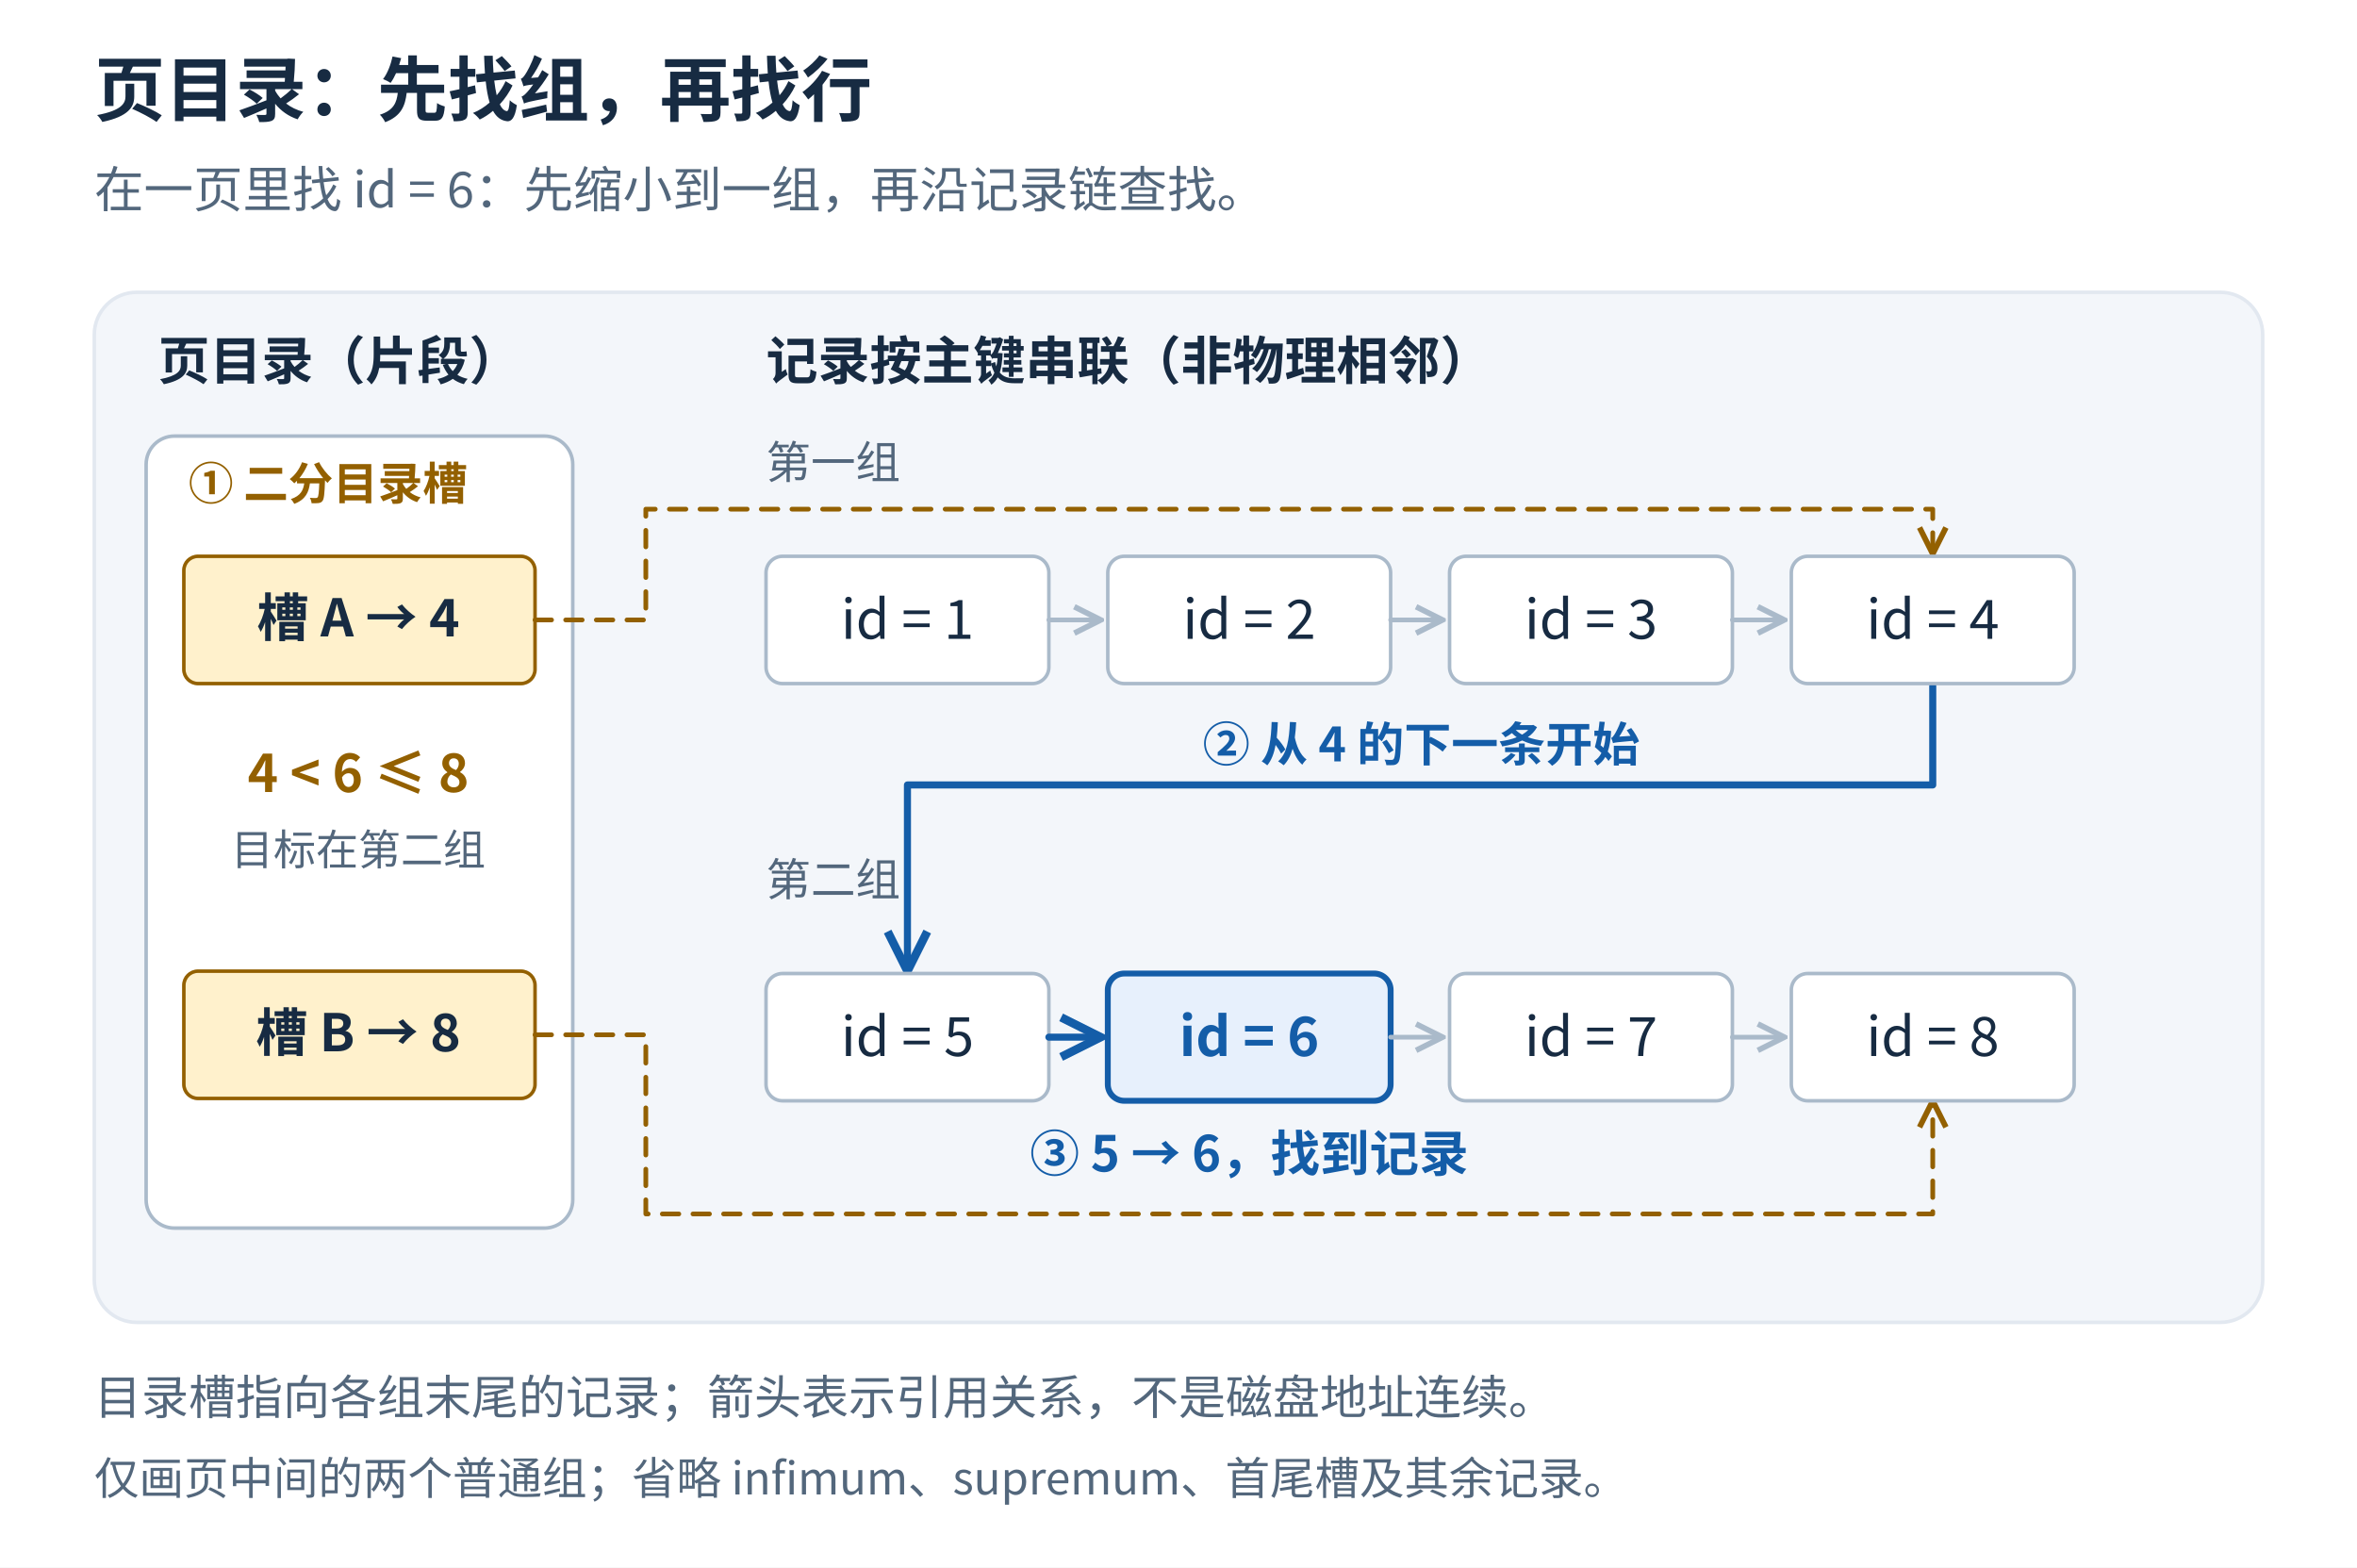
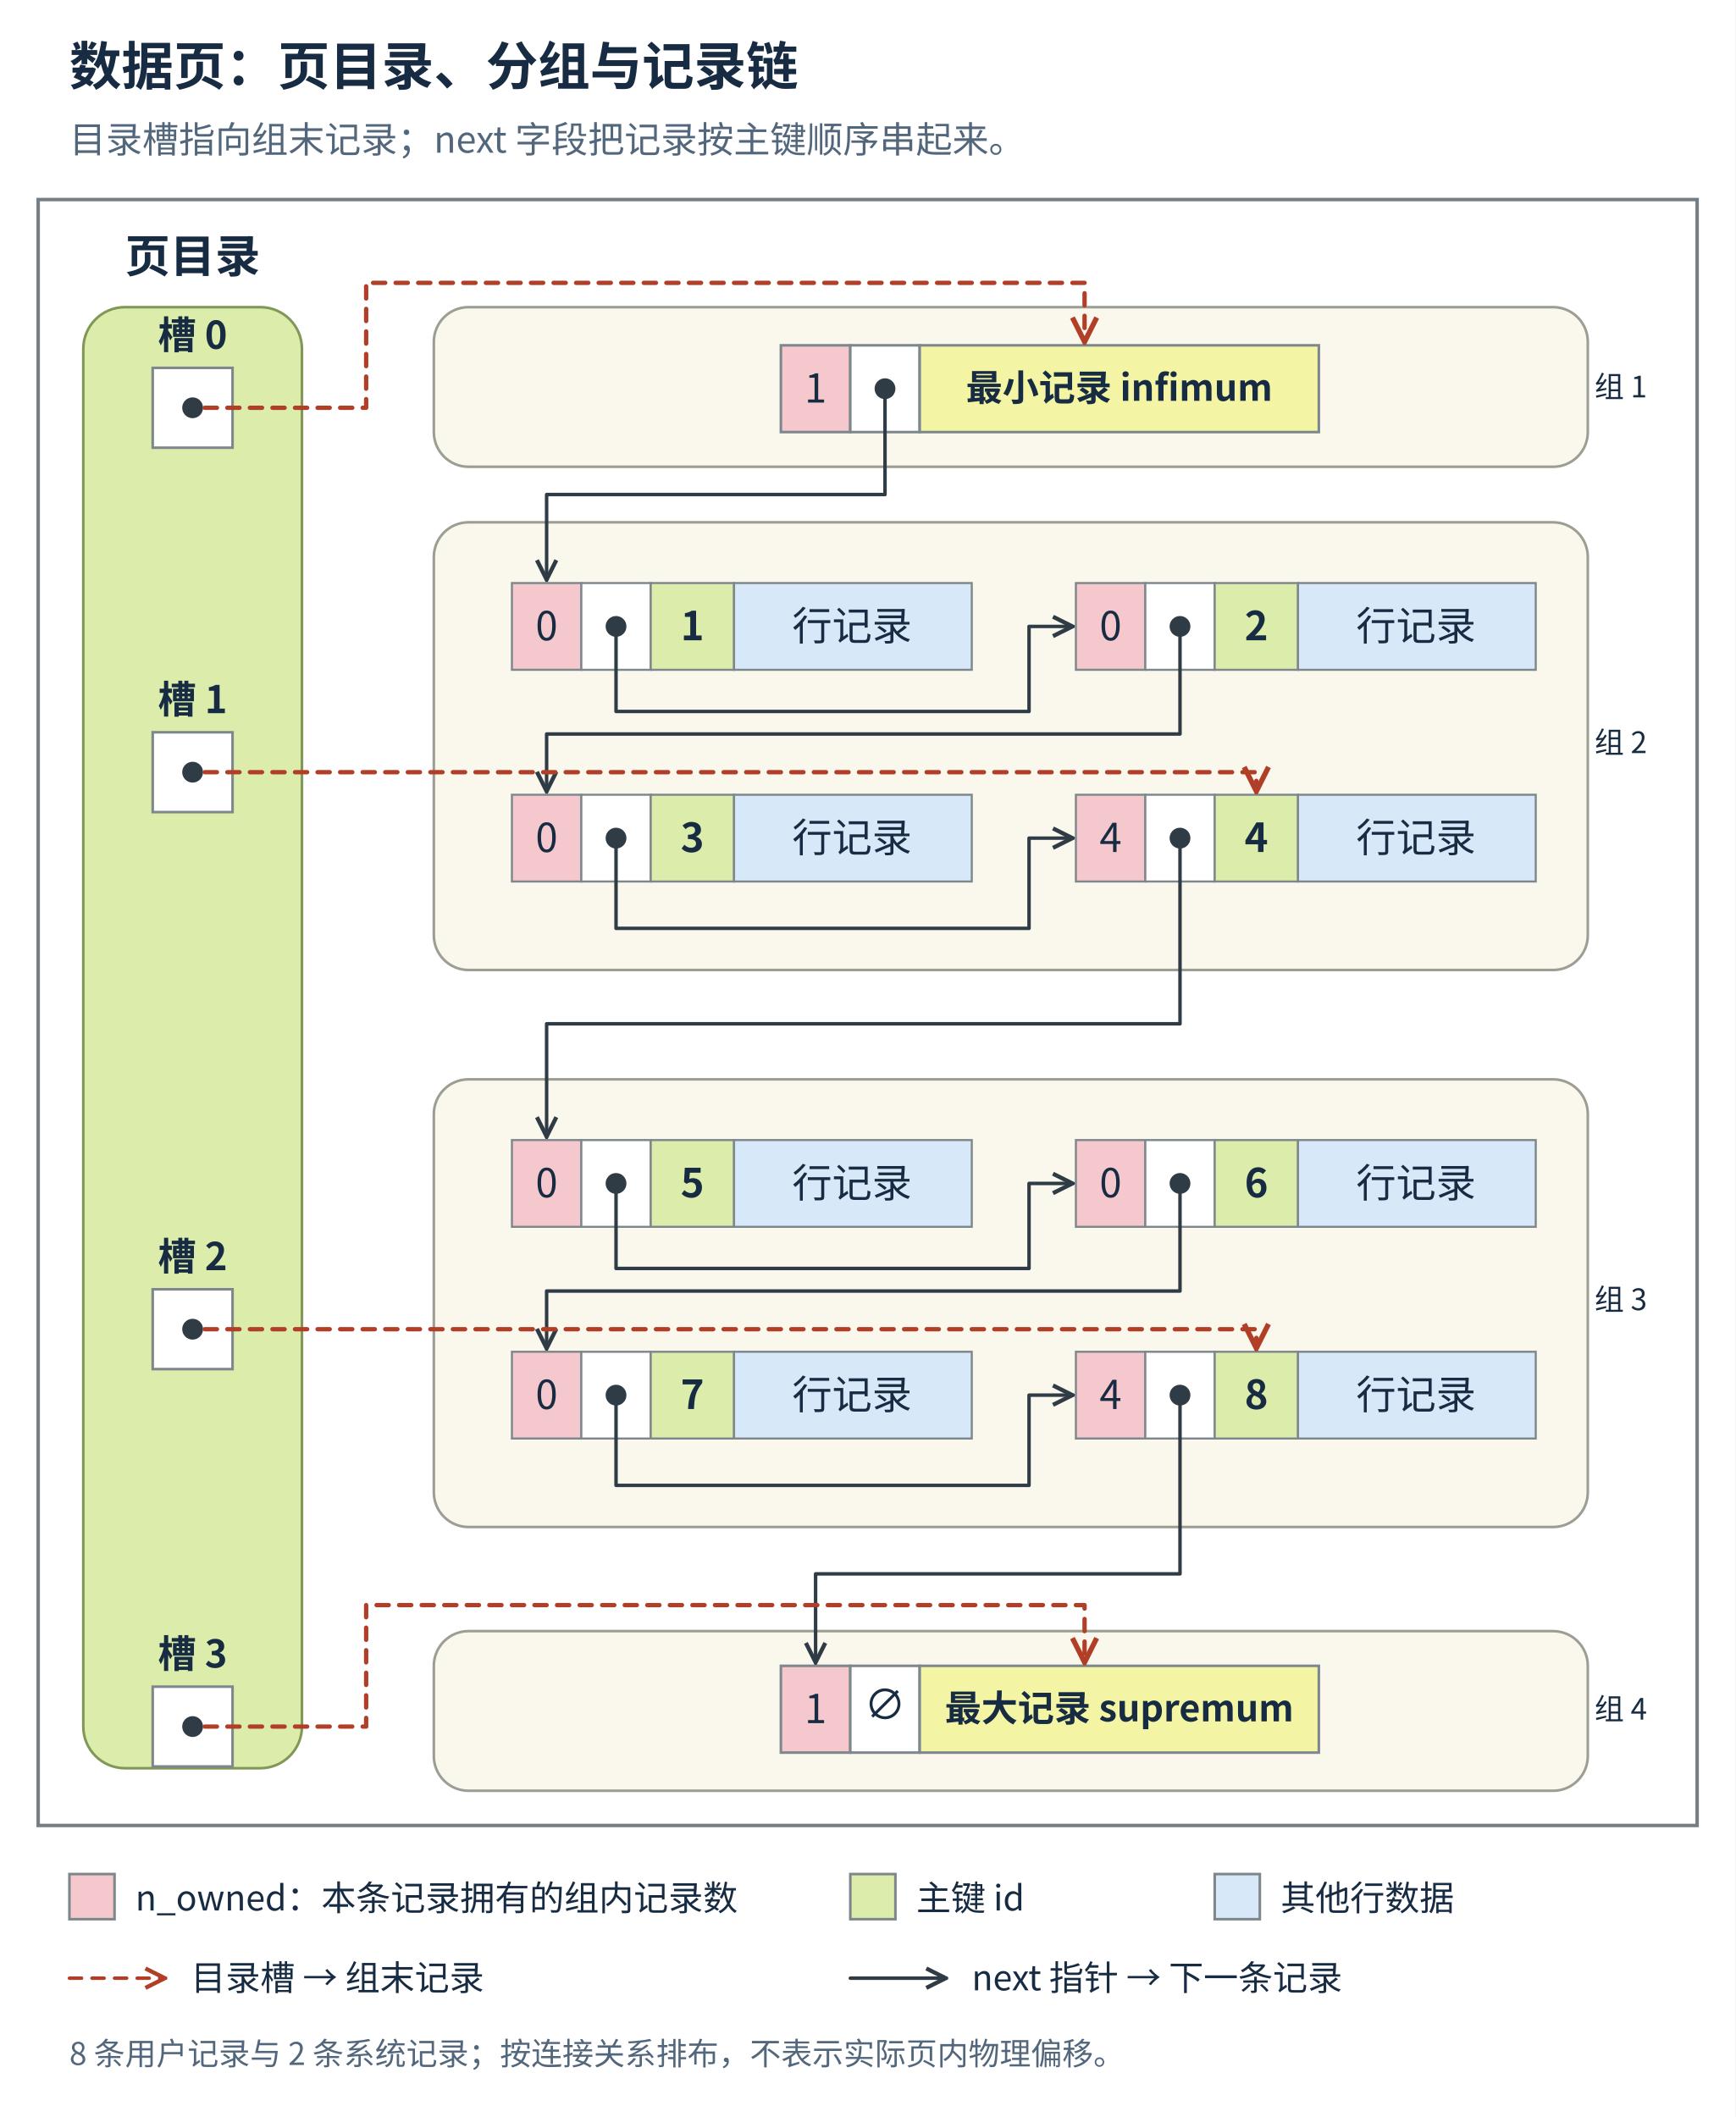
- <svg xmlns="http://www.w3.org/2000/svg" width="1000" height="665" viewBox="0 0 1000 665" role="img" aria-labelledby="title desc">
+ <svg xmlns="http://www.w3.org/2000/svg" width="1000" height="1220" viewBox="0 0 1000 1220" role="img" aria-labelledby="title desc">
  <defs>
-     <marker id="arrow-gray" viewBox="0 0 10 10" refX="9" refY="5" markerWidth="7" markerHeight="7" orient="auto-start-reverse">
+     <marker id="arrow-line" viewBox="0 0 10 10" refX="9" refY="5" markerWidth="7" markerHeight="7" orient="auto-start-reverse">
      <path d="M 1 1 L 9 5 L 1 9" fill="none" stroke="#AABACA" stroke-width="1.7" />
    </marker>
    <marker id="arrow-blue" viewBox="0 0 10 10" refX="9" refY="5" markerWidth="7" markerHeight="7" orient="auto-start-reverse">
      <path d="M 1 1 L 9 5 L 1 9" fill="none" stroke="#145DA8" stroke-width="1.7" />
    </marker>
    <marker id="arrow-amber" viewBox="0 0 10 10" refX="9" refY="5" markerWidth="7" markerHeight="7" orient="auto-start-reverse">
      <path d="M 1 1 L 9 5 L 1 9" fill="none" stroke="#936000" stroke-width="1.7" />
    </marker>
+     <marker id="arrow-red" viewBox="0 0 10 10" refX="9" refY="5" markerWidth="7" markerHeight="7" orient="auto-start-reverse">
+       <path d="M 1 1 L 9 5 L 1 9" fill="none" stroke="#B13F28" stroke-width="1.7" />
+     </marker>
+     <marker id="arrow-black" viewBox="0 0 10 10" refX="9" refY="5" markerWidth="7" markerHeight="7" orient="auto-start-reverse">
+       <path d="M 1 1 L 9 5 L 1 9" fill="none" stroke="#303C45" stroke-width="1.7" />
+     </marker>
  </defs>
-   <rect x="0" y="0" width="1000" height="665" rx="0" fill="#FFFFFF" stroke="none" stroke-width="1.5" />
-   <text x="40" y="49" fill="#172B42" font-size="30" font-weight="700" text-anchor="start" font-family="PingFang SC, Microsoft YaHei, Noto Sans CJK SC, sans-serif">页目录：先找组，再找行</text>
-   <text x="40" y="88" fill="#53677C" font-size="21" font-weight="400" text-anchor="start" font-family="PingFang SC, Microsoft YaHei, Noto Sans CJK SC, sans-serif">在一页里找 id = 6：先缩小到一组，再沿记录链查找。</text>
-   <rect x="40" y="124" width="920" height="437" rx="18" fill="#F3F6FA" stroke="#E2E8F0" stroke-width="1.5" />
-   <text x="67" y="161" fill="#172B42" font-size="22" font-weight="600" text-anchor="start" font-family="PingFang SC, Microsoft YaHei, Noto Sans CJK SC, sans-serif">页目录（片段）</text>
-   <text x="325" y="161" fill="#172B42" font-size="22" font-weight="600" text-anchor="start" font-family="PingFang SC, Microsoft YaHei, Noto Sans CJK SC, sans-serif">记录按主键串联（非物理相邻）</text>
-   <rect x="62" y="185" width="181" height="336" rx="12" fill="#FFFFFF" stroke="#AABACA" stroke-width="1.5" />
-   <text x="80" y="212" fill="#936000" font-size="19" font-weight="600" text-anchor="start" font-family="PingFang SC, Microsoft YaHei, Noto Sans CJK SC, sans-serif">① 二分目录槽</text>
-   <rect x="78" y="236" width="149" height="54" rx="6" fill="#FFF1CC" stroke="#936000" stroke-width="1.5" />
-   <text x="152" y="270" fill="#172B42" font-size="22" font-weight="600" text-anchor="middle" font-family="PingFang SC, Microsoft YaHei, Noto Sans CJK SC, sans-serif">槽 A → 4</text>
-   <rect x="78" y="412" width="149" height="54" rx="6" fill="#FFF1CC" stroke="#936000" stroke-width="1.5" />
-   <text x="152" y="446" fill="#172B42" font-size="22" font-weight="600" text-anchor="middle" font-family="PingFang SC, Microsoft YaHei, Noto Sans CJK SC, sans-serif">槽 B → 8</text>
-   <text x="152" y="336" fill="#936000" font-size="22" font-weight="700" text-anchor="middle" font-family="PingFang SC, Microsoft YaHei, Noto Sans CJK SC, sans-serif">4 &lt; 6 ≤ 8</text>
-   <text x="152" y="367" fill="#53677C" font-size="18" font-weight="400" text-anchor="middle" font-family="PingFang SC, Microsoft YaHei, Noto Sans CJK SC, sans-serif">目标在第二组</text>
-   <text x="325" y="203" fill="#53677C" font-size="19" font-weight="400" text-anchor="start" font-family="PingFang SC, Microsoft YaHei, Noto Sans CJK SC, sans-serif">第一组</text>
-   <text x="325" y="380" fill="#53677C" font-size="19" font-weight="400" text-anchor="start" font-family="PingFang SC, Microsoft YaHei, Noto Sans CJK SC, sans-serif">第二组</text>
-   <polyline points="227,263 274,263 274,216 820,216 820,235" fill="none" stroke="#936000" stroke-width="2" stroke-linecap="round" stroke-linejoin="round" stroke-dasharray="7 6" marker-end="url(#arrow-amber)" />
-   <polyline points="227,439 274,439 274,515 820,515 820,467" fill="none" stroke="#936000" stroke-width="2" stroke-linecap="round" stroke-linejoin="round" stroke-dasharray="7 6" marker-end="url(#arrow-amber)" />
-   <polyline points="820,291 820,333 385,333 385,412" fill="none" stroke="#145DA8" stroke-width="3" stroke-linecap="round" stroke-linejoin="round" marker-end="url(#arrow-blue)" />
-   <text x="603" y="323" fill="#145DA8" font-size="20" font-weight="600" text-anchor="middle" font-family="PingFang SC, Microsoft YaHei, Noto Sans CJK SC, sans-serif">② 从 4 的下一条开始</text>
-   <rect x="325" y="236" width="120" height="54" rx="7" fill="#FFFFFF" stroke="#AABACA" stroke-width="1.5" />
-   <text x="385" y="271" fill="#172B42" font-size="23" font-weight="400" text-anchor="middle" font-family="PingFang SC, Microsoft YaHei, Noto Sans CJK SC, sans-serif">id = 1</text>
-   <polyline points="445,263 467,263" fill="none" stroke="#AABACA" stroke-width="2" stroke-linecap="round" stroke-linejoin="round" marker-end="url(#arrow-gray)" />
-   <rect x="470" y="236" width="120" height="54" rx="7" fill="#FFFFFF" stroke="#AABACA" stroke-width="1.5" />
-   <text x="530" y="271" fill="#172B42" font-size="23" font-weight="400" text-anchor="middle" font-family="PingFang SC, Microsoft YaHei, Noto Sans CJK SC, sans-serif">id = 2</text>
-   <polyline points="590,263 612,263" fill="none" stroke="#AABACA" stroke-width="2" stroke-linecap="round" stroke-linejoin="round" marker-end="url(#arrow-gray)" />
-   <rect x="615" y="236" width="120" height="54" rx="7" fill="#FFFFFF" stroke="#AABACA" stroke-width="1.5" />
-   <text x="675" y="271" fill="#172B42" font-size="23" font-weight="400" text-anchor="middle" font-family="PingFang SC, Microsoft YaHei, Noto Sans CJK SC, sans-serif">id = 3</text>
-   <polyline points="735,263 757,263" fill="none" stroke="#AABACA" stroke-width="2" stroke-linecap="round" stroke-linejoin="round" marker-end="url(#arrow-gray)" />
-   <rect x="760" y="236" width="120" height="54" rx="7" fill="#FFFFFF" stroke="#AABACA" stroke-width="1.5" />
-   <text x="820" y="271" fill="#172B42" font-size="23" font-weight="400" text-anchor="middle" font-family="PingFang SC, Microsoft YaHei, Noto Sans CJK SC, sans-serif">id = 4</text>
-   <rect x="325" y="413" width="120" height="54" rx="7" fill="#FFFFFF" stroke="#AABACA" stroke-width="1.5" />
-   <text x="385" y="448" fill="#172B42" font-size="23" font-weight="400" text-anchor="middle" font-family="PingFang SC, Microsoft YaHei, Noto Sans CJK SC, sans-serif">id = 5</text>
-   <polyline points="445,440 467,440" fill="none" stroke="#145DA8" stroke-width="3" stroke-linecap="round" stroke-linejoin="round" marker-end="url(#arrow-blue)" />
-   <rect x="470" y="413" width="120" height="54" rx="7" fill="#E7F0FC" stroke="#145DA8" stroke-width="2.5" />
-   <text x="530" y="448" fill="#145DA8" font-size="23" font-weight="700" text-anchor="middle" font-family="PingFang SC, Microsoft YaHei, Noto Sans CJK SC, sans-serif">id = 6</text>
-   <polyline points="590,440 612,440" fill="none" stroke="#AABACA" stroke-width="2" stroke-linecap="round" stroke-linejoin="round" marker-end="url(#arrow-gray)" />
-   <rect x="615" y="413" width="120" height="54" rx="7" fill="#FFFFFF" stroke="#AABACA" stroke-width="1.5" />
-   <text x="675" y="448" fill="#172B42" font-size="23" font-weight="400" text-anchor="middle" font-family="PingFang SC, Microsoft YaHei, Noto Sans CJK SC, sans-serif">id = 7</text>
-   <polyline points="735,440 757,440" fill="none" stroke="#AABACA" stroke-width="2" stroke-linecap="round" stroke-linejoin="round" marker-end="url(#arrow-gray)" />
-   <rect x="760" y="413" width="120" height="54" rx="7" fill="#FFFFFF" stroke="#AABACA" stroke-width="1.5" />
-   <text x="820" y="448" fill="#172B42" font-size="23" font-weight="400" text-anchor="middle" font-family="PingFang SC, Microsoft YaHei, Noto Sans CJK SC, sans-serif">id = 8</text>
-   <text x="530" y="497" fill="#145DA8" font-size="21" font-weight="600" text-anchor="middle" font-family="PingFang SC, Microsoft YaHei, Noto Sans CJK SC, sans-serif">③ 5 → 6，找到记录</text>
-   <text x="40" y="600" fill="#53677C" font-size="20" font-weight="400" text-anchor="start" font-family="PingFang SC, Microsoft YaHei, Noto Sans CJK SC, sans-serif">目录槽指向各组末尾的记录；箭头表示引用关系，不是磁盘地址连续。</text>
-   <text x="40" y="634" fill="#53677C" font-size="19" font-weight="400" text-anchor="start" font-family="PingFang SC, Microsoft YaHei, Noto Sans CJK SC, sans-serif">仅画页中间的两个普通组；省略 infimum、supremum、首尾槽及其余记录。</text>
+   <rect x="0" y="0" width="1000" height="1220" rx="0" fill="#FFFFFF" stroke="none" stroke-width="1.5" />
+   <text x="40" y="49" fill="#172B42" font-size="30" font-weight="700" text-anchor="start" font-family="PingFang SC, Microsoft YaHei, Noto Sans CJK SC, sans-serif">数据页：页目录、分组与记录链</text>
+   <text x="40" y="88" fill="#53677C" font-size="21" font-weight="400" text-anchor="start" font-family="PingFang SC, Microsoft YaHei, Noto Sans CJK SC, sans-serif">目录槽指向组末记录；next 字段把记录按主键顺序串起来。</text>
+   <rect x="22" y="115" width="956" height="937" rx="0" fill="#FFFFFF" stroke="#747E84" stroke-width="2" />
+   <text x="111" y="157" fill="#172B42" font-size="26" font-weight="700" text-anchor="middle" font-family="PingFang SC, Microsoft YaHei, Noto Sans CJK SC, sans-serif">页目录</text>
+   <rect x="48" y="177" width="126" height="842" rx="24" fill="#DCECAB" stroke="#809758" stroke-width="1.5" />
+   <rect x="250" y="177" width="665" height="92" rx="20" fill="#FAF8ED" stroke="#9C9E93" stroke-width="1.5" />
+   <rect x="250" y="301" width="665" height="258" rx="20" fill="#FAF8ED" stroke="#9C9E93" stroke-width="1.5" />
+   <rect x="250" y="622" width="665" height="258" rx="20" fill="#FAF8ED" stroke="#9C9E93" stroke-width="1.5" />
+   <rect x="250" y="940" width="665" height="92" rx="20" fill="#FAF8ED" stroke="#9C9E93" stroke-width="1.5" />
+   <text x="934" y="229" fill="#172B42" font-size="17" font-weight="400" text-anchor="middle" font-family="PingFang SC, Microsoft YaHei, Noto Sans CJK SC, sans-serif">组 1</text>
+   <text x="934" y="434" fill="#172B42" font-size="17" font-weight="400" text-anchor="middle" font-family="PingFang SC, Microsoft YaHei, Noto Sans CJK SC, sans-serif">组 2</text>
+   <text x="934" y="755" fill="#172B42" font-size="17" font-weight="400" text-anchor="middle" font-family="PingFang SC, Microsoft YaHei, Noto Sans CJK SC, sans-serif">组 3</text>
+   <text x="934" y="991" fill="#172B42" font-size="17" font-weight="400" text-anchor="middle" font-family="PingFang SC, Microsoft YaHei, Noto Sans CJK SC, sans-serif">组 4</text>
+   <text x="111" y="201" fill="#172B42" font-size="22" font-weight="600" text-anchor="middle" font-family="PingFang SC, Microsoft YaHei, Noto Sans CJK SC, sans-serif">槽 0</text>
+   <rect x="88" y="212" width="46" height="46" rx="0" fill="#FFFFFF" stroke="#7E888C" stroke-width="1.5" />
+   <circle cx="111" cy="235" r="6" fill="#303C45" />
+   <text x="111" y="411" fill="#172B42" font-size="22" font-weight="600" text-anchor="middle" font-family="PingFang SC, Microsoft YaHei, Noto Sans CJK SC, sans-serif">槽 1</text>
+   <rect x="88" y="422" width="46" height="46" rx="0" fill="#FFFFFF" stroke="#7E888C" stroke-width="1.5" />
+   <circle cx="111" cy="445" r="6" fill="#303C45" />
+   <text x="111" y="732" fill="#172B42" font-size="22" font-weight="600" text-anchor="middle" font-family="PingFang SC, Microsoft YaHei, Noto Sans CJK SC, sans-serif">槽 2</text>
+   <rect x="88" y="743" width="46" height="46" rx="0" fill="#FFFFFF" stroke="#7E888C" stroke-width="1.5" />
+   <circle cx="111" cy="766" r="6" fill="#303C45" />
+   <text x="111" y="961" fill="#172B42" font-size="22" font-weight="600" text-anchor="middle" font-family="PingFang SC, Microsoft YaHei, Noto Sans CJK SC, sans-serif">槽 3</text>
+   <rect x="88" y="972" width="46" height="46" rx="0" fill="#FFFFFF" stroke="#7E888C" stroke-width="1.5" />
+   <circle cx="111" cy="995" r="6" fill="#303C45" />
+   <rect x="450" y="199" width="40" height="50" rx="0" fill="#F4C8CC" stroke="#7E888C" stroke-width="1.5" />
+   <rect x="490" y="199" width="40" height="50" rx="0" fill="#FFFFFF" stroke="#7E888C" stroke-width="1.5" />
+   <rect x="530" y="199" width="230" height="50" rx="0" fill="#F4F5A4" stroke="#7E888C" stroke-width="1.5" />
+   <text x="470" y="232" fill="#172B42" font-size="23" font-weight="400" text-anchor="middle" font-family="PingFang SC, Microsoft YaHei, Noto Sans CJK SC, sans-serif">1</text>
+   <circle cx="510" cy="224" r="6" fill="#303C45" />
+   <text x="645" y="231" fill="#172B42" font-size="21" font-weight="600" text-anchor="middle" font-family="PingFang SC, Microsoft YaHei, Noto Sans CJK SC, sans-serif">最小记录 infimum</text>
+   <rect x="295" y="336" width="40" height="50" rx="0" fill="#F4C8CC" stroke="#7E888C" stroke-width="1.2" />
+   <rect x="335" y="336" width="40" height="50" rx="0" fill="#FFFFFF" stroke="#7E888C" stroke-width="1.2" />
+   <rect x="375" y="336" width="48" height="50" rx="0" fill="#DCECAB" stroke="#7E888C" stroke-width="1.2" />
+   <rect x="423" y="336" width="137" height="50" rx="0" fill="#D7E8F9" stroke="#7E888C" stroke-width="1.2" />
+   <text x="315" y="369" fill="#172B42" font-size="23" font-weight="400" text-anchor="middle" font-family="PingFang SC, Microsoft YaHei, Noto Sans CJK SC, sans-serif">0</text>
+   <circle cx="355" cy="361" r="6" fill="#303C45" />
+   <text x="399" y="369" fill="#172B42" font-size="23" font-weight="600" text-anchor="middle" font-family="PingFang SC, Microsoft YaHei, Noto Sans CJK SC, sans-serif">1</text>
+   <text x="491" y="369" fill="#172B42" font-size="23" font-weight="400" text-anchor="middle" font-family="PingFang SC, Microsoft YaHei, Noto Sans CJK SC, sans-serif">行记录</text>
+   <rect x="620" y="336" width="40" height="50" rx="0" fill="#F4C8CC" stroke="#7E888C" stroke-width="1.2" />
+   <rect x="660" y="336" width="40" height="50" rx="0" fill="#FFFFFF" stroke="#7E888C" stroke-width="1.2" />
+   <rect x="700" y="336" width="48" height="50" rx="0" fill="#DCECAB" stroke="#7E888C" stroke-width="1.2" />
+   <rect x="748" y="336" width="137" height="50" rx="0" fill="#D7E8F9" stroke="#7E888C" stroke-width="1.2" />
+   <text x="640" y="369" fill="#172B42" font-size="23" font-weight="400" text-anchor="middle" font-family="PingFang SC, Microsoft YaHei, Noto Sans CJK SC, sans-serif">0</text>
+   <circle cx="680" cy="361" r="6" fill="#303C45" />
+   <text x="724" y="369" fill="#172B42" font-size="23" font-weight="600" text-anchor="middle" font-family="PingFang SC, Microsoft YaHei, Noto Sans CJK SC, sans-serif">2</text>
+   <text x="816" y="369" fill="#172B42" font-size="23" font-weight="400" text-anchor="middle" font-family="PingFang SC, Microsoft YaHei, Noto Sans CJK SC, sans-serif">行记录</text>
+   <rect x="295" y="458" width="40" height="50" rx="0" fill="#F4C8CC" stroke="#7E888C" stroke-width="1.2" />
+   <rect x="335" y="458" width="40" height="50" rx="0" fill="#FFFFFF" stroke="#7E888C" stroke-width="1.2" />
+   <rect x="375" y="458" width="48" height="50" rx="0" fill="#DCECAB" stroke="#7E888C" stroke-width="1.2" />
+   <rect x="423" y="458" width="137" height="50" rx="0" fill="#D7E8F9" stroke="#7E888C" stroke-width="1.2" />
+   <text x="315" y="491" fill="#172B42" font-size="23" font-weight="400" text-anchor="middle" font-family="PingFang SC, Microsoft YaHei, Noto Sans CJK SC, sans-serif">0</text>
+   <circle cx="355" cy="483" r="6" fill="#303C45" />
+   <text x="399" y="491" fill="#172B42" font-size="23" font-weight="600" text-anchor="middle" font-family="PingFang SC, Microsoft YaHei, Noto Sans CJK SC, sans-serif">3</text>
+   <text x="491" y="491" fill="#172B42" font-size="23" font-weight="400" text-anchor="middle" font-family="PingFang SC, Microsoft YaHei, Noto Sans CJK SC, sans-serif">行记录</text>
+   <rect x="620" y="458" width="40" height="50" rx="0" fill="#F4C8CC" stroke="#7E888C" stroke-width="1.2" />
+   <rect x="660" y="458" width="40" height="50" rx="0" fill="#FFFFFF" stroke="#7E888C" stroke-width="1.2" />
+   <rect x="700" y="458" width="48" height="50" rx="0" fill="#DCECAB" stroke="#7E888C" stroke-width="1.2" />
+   <rect x="748" y="458" width="137" height="50" rx="0" fill="#D7E8F9" stroke="#7E888C" stroke-width="1.2" />
+   <text x="640" y="491" fill="#172B42" font-size="23" font-weight="400" text-anchor="middle" font-family="PingFang SC, Microsoft YaHei, Noto Sans CJK SC, sans-serif">4</text>
+   <circle cx="680" cy="483" r="6" fill="#303C45" />
+   <text x="724" y="491" fill="#172B42" font-size="23" font-weight="600" text-anchor="middle" font-family="PingFang SC, Microsoft YaHei, Noto Sans CJK SC, sans-serif">4</text>
+   <text x="816" y="491" fill="#172B42" font-size="23" font-weight="400" text-anchor="middle" font-family="PingFang SC, Microsoft YaHei, Noto Sans CJK SC, sans-serif">行记录</text>
+   <rect x="295" y="657" width="40" height="50" rx="0" fill="#F4C8CC" stroke="#7E888C" stroke-width="1.2" />
+   <rect x="335" y="657" width="40" height="50" rx="0" fill="#FFFFFF" stroke="#7E888C" stroke-width="1.2" />
+   <rect x="375" y="657" width="48" height="50" rx="0" fill="#DCECAB" stroke="#7E888C" stroke-width="1.2" />
+   <rect x="423" y="657" width="137" height="50" rx="0" fill="#D7E8F9" stroke="#7E888C" stroke-width="1.2" />
+   <text x="315" y="690" fill="#172B42" font-size="23" font-weight="400" text-anchor="middle" font-family="PingFang SC, Microsoft YaHei, Noto Sans CJK SC, sans-serif">0</text>
+   <circle cx="355" cy="682" r="6" fill="#303C45" />
+   <text x="399" y="690" fill="#172B42" font-size="23" font-weight="600" text-anchor="middle" font-family="PingFang SC, Microsoft YaHei, Noto Sans CJK SC, sans-serif">5</text>
+   <text x="491" y="690" fill="#172B42" font-size="23" font-weight="400" text-anchor="middle" font-family="PingFang SC, Microsoft YaHei, Noto Sans CJK SC, sans-serif">行记录</text>
+   <rect x="620" y="657" width="40" height="50" rx="0" fill="#F4C8CC" stroke="#7E888C" stroke-width="1.2" />
+   <rect x="660" y="657" width="40" height="50" rx="0" fill="#FFFFFF" stroke="#7E888C" stroke-width="1.2" />
+   <rect x="700" y="657" width="48" height="50" rx="0" fill="#DCECAB" stroke="#7E888C" stroke-width="1.2" />
+   <rect x="748" y="657" width="137" height="50" rx="0" fill="#D7E8F9" stroke="#7E888C" stroke-width="1.2" />
+   <text x="640" y="690" fill="#172B42" font-size="23" font-weight="400" text-anchor="middle" font-family="PingFang SC, Microsoft YaHei, Noto Sans CJK SC, sans-serif">0</text>
+   <circle cx="680" cy="682" r="6" fill="#303C45" />
+   <text x="724" y="690" fill="#172B42" font-size="23" font-weight="600" text-anchor="middle" font-family="PingFang SC, Microsoft YaHei, Noto Sans CJK SC, sans-serif">6</text>
+   <text x="816" y="690" fill="#172B42" font-size="23" font-weight="400" text-anchor="middle" font-family="PingFang SC, Microsoft YaHei, Noto Sans CJK SC, sans-serif">行记录</text>
+   <rect x="295" y="779" width="40" height="50" rx="0" fill="#F4C8CC" stroke="#7E888C" stroke-width="1.2" />
+   <rect x="335" y="779" width="40" height="50" rx="0" fill="#FFFFFF" stroke="#7E888C" stroke-width="1.2" />
+   <rect x="375" y="779" width="48" height="50" rx="0" fill="#DCECAB" stroke="#7E888C" stroke-width="1.2" />
+   <rect x="423" y="779" width="137" height="50" rx="0" fill="#D7E8F9" stroke="#7E888C" stroke-width="1.2" />
+   <text x="315" y="812" fill="#172B42" font-size="23" font-weight="400" text-anchor="middle" font-family="PingFang SC, Microsoft YaHei, Noto Sans CJK SC, sans-serif">0</text>
+   <circle cx="355" cy="804" r="6" fill="#303C45" />
+   <text x="399" y="812" fill="#172B42" font-size="23" font-weight="600" text-anchor="middle" font-family="PingFang SC, Microsoft YaHei, Noto Sans CJK SC, sans-serif">7</text>
+   <text x="491" y="812" fill="#172B42" font-size="23" font-weight="400" text-anchor="middle" font-family="PingFang SC, Microsoft YaHei, Noto Sans CJK SC, sans-serif">行记录</text>
+   <rect x="620" y="779" width="40" height="50" rx="0" fill="#F4C8CC" stroke="#7E888C" stroke-width="1.2" />
+   <rect x="660" y="779" width="40" height="50" rx="0" fill="#FFFFFF" stroke="#7E888C" stroke-width="1.2" />
+   <rect x="700" y="779" width="48" height="50" rx="0" fill="#DCECAB" stroke="#7E888C" stroke-width="1.2" />
+   <rect x="748" y="779" width="137" height="50" rx="0" fill="#D7E8F9" stroke="#7E888C" stroke-width="1.2" />
+   <text x="640" y="812" fill="#172B42" font-size="23" font-weight="400" text-anchor="middle" font-family="PingFang SC, Microsoft YaHei, Noto Sans CJK SC, sans-serif">4</text>
+   <circle cx="680" cy="804" r="6" fill="#303C45" />
+   <text x="724" y="812" fill="#172B42" font-size="23" font-weight="600" text-anchor="middle" font-family="PingFang SC, Microsoft YaHei, Noto Sans CJK SC, sans-serif">8</text>
+   <text x="816" y="812" fill="#172B42" font-size="23" font-weight="400" text-anchor="middle" font-family="PingFang SC, Microsoft YaHei, Noto Sans CJK SC, sans-serif">行记录</text>
+   <rect x="450" y="960" width="40" height="50" rx="0" fill="#F4C8CC" stroke="#7E888C" stroke-width="1.5" />
+   <rect x="490" y="960" width="40" height="50" rx="0" fill="#FFFFFF" stroke="#7E888C" stroke-width="1.5" />
+   <rect x="530" y="960" width="230" height="50" rx="0" fill="#F4F5A4" stroke="#7E888C" stroke-width="1.5" />
+   <text x="470" y="993" fill="#172B42" font-size="23" font-weight="400" text-anchor="middle" font-family="PingFang SC, Microsoft YaHei, Noto Sans CJK SC, sans-serif">1</text>
+   <text x="510" y="991" fill="#172B42" font-size="24" font-weight="400" text-anchor="middle" font-family="PingFang SC, Microsoft YaHei, Noto Sans CJK SC, sans-serif">∅</text>
+   <text x="645" y="992" fill="#172B42" font-size="21" font-weight="600" text-anchor="middle" font-family="PingFang SC, Microsoft YaHei, Noto Sans CJK SC, sans-serif">最大记录 supremum</text>
+   <polyline points="510,224 510,285 315,285 315,334" fill="none" stroke="#303C45" stroke-width="2" stroke-linecap="round" stroke-linejoin="round" marker-end="url(#arrow-black)" />
+   <polyline points="355,361 355,410 593,410 593,361 618,361" fill="none" stroke="#303C45" stroke-width="2" stroke-linecap="round" stroke-linejoin="round" marker-end="url(#arrow-black)" />
+   <polyline points="680,361 680,423 315,423 315,456" fill="none" stroke="#303C45" stroke-width="2" stroke-linecap="round" stroke-linejoin="round" marker-end="url(#arrow-black)" />
+   <polyline points="355,483 355,535 593,535 593,483 618,483" fill="none" stroke="#303C45" stroke-width="2" stroke-linecap="round" stroke-linejoin="round" marker-end="url(#arrow-black)" />
+   <polyline points="680,483 680,590 315,590 315,655" fill="none" stroke="#303C45" stroke-width="2" stroke-linecap="round" stroke-linejoin="round" marker-end="url(#arrow-black)" />
+   <polyline points="355,682 355,731 593,731 593,682 618,682" fill="none" stroke="#303C45" stroke-width="2" stroke-linecap="round" stroke-linejoin="round" marker-end="url(#arrow-black)" />
+   <polyline points="680,682 680,744 315,744 315,777" fill="none" stroke="#303C45" stroke-width="2" stroke-linecap="round" stroke-linejoin="round" marker-end="url(#arrow-black)" />
+   <polyline points="355,804 355,856 593,856 593,804 618,804" fill="none" stroke="#303C45" stroke-width="2" stroke-linecap="round" stroke-linejoin="round" marker-end="url(#arrow-black)" />
+   <polyline points="680,804 680,907 470,907 470,958" fill="none" stroke="#303C45" stroke-width="2" stroke-linecap="round" stroke-linejoin="round" marker-end="url(#arrow-black)" />
+   <polyline points="118,235 211,235 211,163 625,163 625,197" fill="none" stroke="#B13F28" stroke-width="2.5" stroke-linecap="round" stroke-linejoin="round" stroke-dasharray="7 6" marker-end="url(#arrow-red)" />
+   <polyline points="118,445 225,445 724,445 724,456" fill="none" stroke="#B13F28" stroke-width="2.5" stroke-linecap="round" stroke-linejoin="round" stroke-dasharray="7 6" marker-end="url(#arrow-red)" />
+   <polyline points="118,766 225,766 724,766 724,777" fill="none" stroke="#B13F28" stroke-width="2.5" stroke-linecap="round" stroke-linejoin="round" stroke-dasharray="7 6" marker-end="url(#arrow-red)" />
+   <polyline points="118,995 211,995 211,925 625,925 625,958" fill="none" stroke="#B13F28" stroke-width="2.5" stroke-linecap="round" stroke-linejoin="round" stroke-dasharray="7 6" marker-end="url(#arrow-red)" />
+   <rect x="40" y="1080" width="26" height="26" rx="0" fill="#F4C8CC" stroke="#7E888C" stroke-width="1.5" />
+   <text x="78" y="1101" fill="#172B42" font-size="20" font-weight="400" text-anchor="start" font-family="PingFang SC, Microsoft YaHei, Noto Sans CJK SC, sans-serif">n_owned：本条记录拥有的组内记录数</text>
+   <rect x="490" y="1080" width="26" height="26" rx="0" fill="#DCECAB" stroke="#7E888C" stroke-width="1.5" />
+   <text x="528" y="1101" fill="#172B42" font-size="20" font-weight="400" text-anchor="start" font-family="PingFang SC, Microsoft YaHei, Noto Sans CJK SC, sans-serif">主键 id</text>
+   <rect x="700" y="1080" width="26" height="26" rx="0" fill="#D7E8F9" stroke="#7E888C" stroke-width="1.5" />
+   <text x="738" y="1101" fill="#172B42" font-size="20" font-weight="400" text-anchor="start" font-family="PingFang SC, Microsoft YaHei, Noto Sans CJK SC, sans-serif">其他行数据</text>
+   <polyline points="40,1140 95,1140" fill="none" stroke="#B13F28" stroke-width="2" stroke-linecap="round" stroke-linejoin="round" stroke-dasharray="7 6" marker-end="url(#arrow-red)" />
+   <text x="110" y="1147" fill="#172B42" font-size="20" font-weight="400" text-anchor="start" font-family="PingFang SC, Microsoft YaHei, Noto Sans CJK SC, sans-serif">目录槽 → 组末记录</text>
+   <polyline points="490,1140 545,1140" fill="none" stroke="#303C45" stroke-width="2" stroke-linecap="round" stroke-linejoin="round" marker-end="url(#arrow-black)" />
+   <text x="560" y="1147" fill="#172B42" font-size="20" font-weight="400" text-anchor="start" font-family="PingFang SC, Microsoft YaHei, Noto Sans CJK SC, sans-serif">next 指针 → 下一条记录</text>
+   <text x="40" y="1190" fill="#53677C" font-size="18" font-weight="400" text-anchor="start" font-family="PingFang SC, Microsoft YaHei, Noto Sans CJK SC, sans-serif">8 条用户记录与 2 条系统记录；按连接关系排布，不表示实际页内物理偏移。</text>
</svg>
